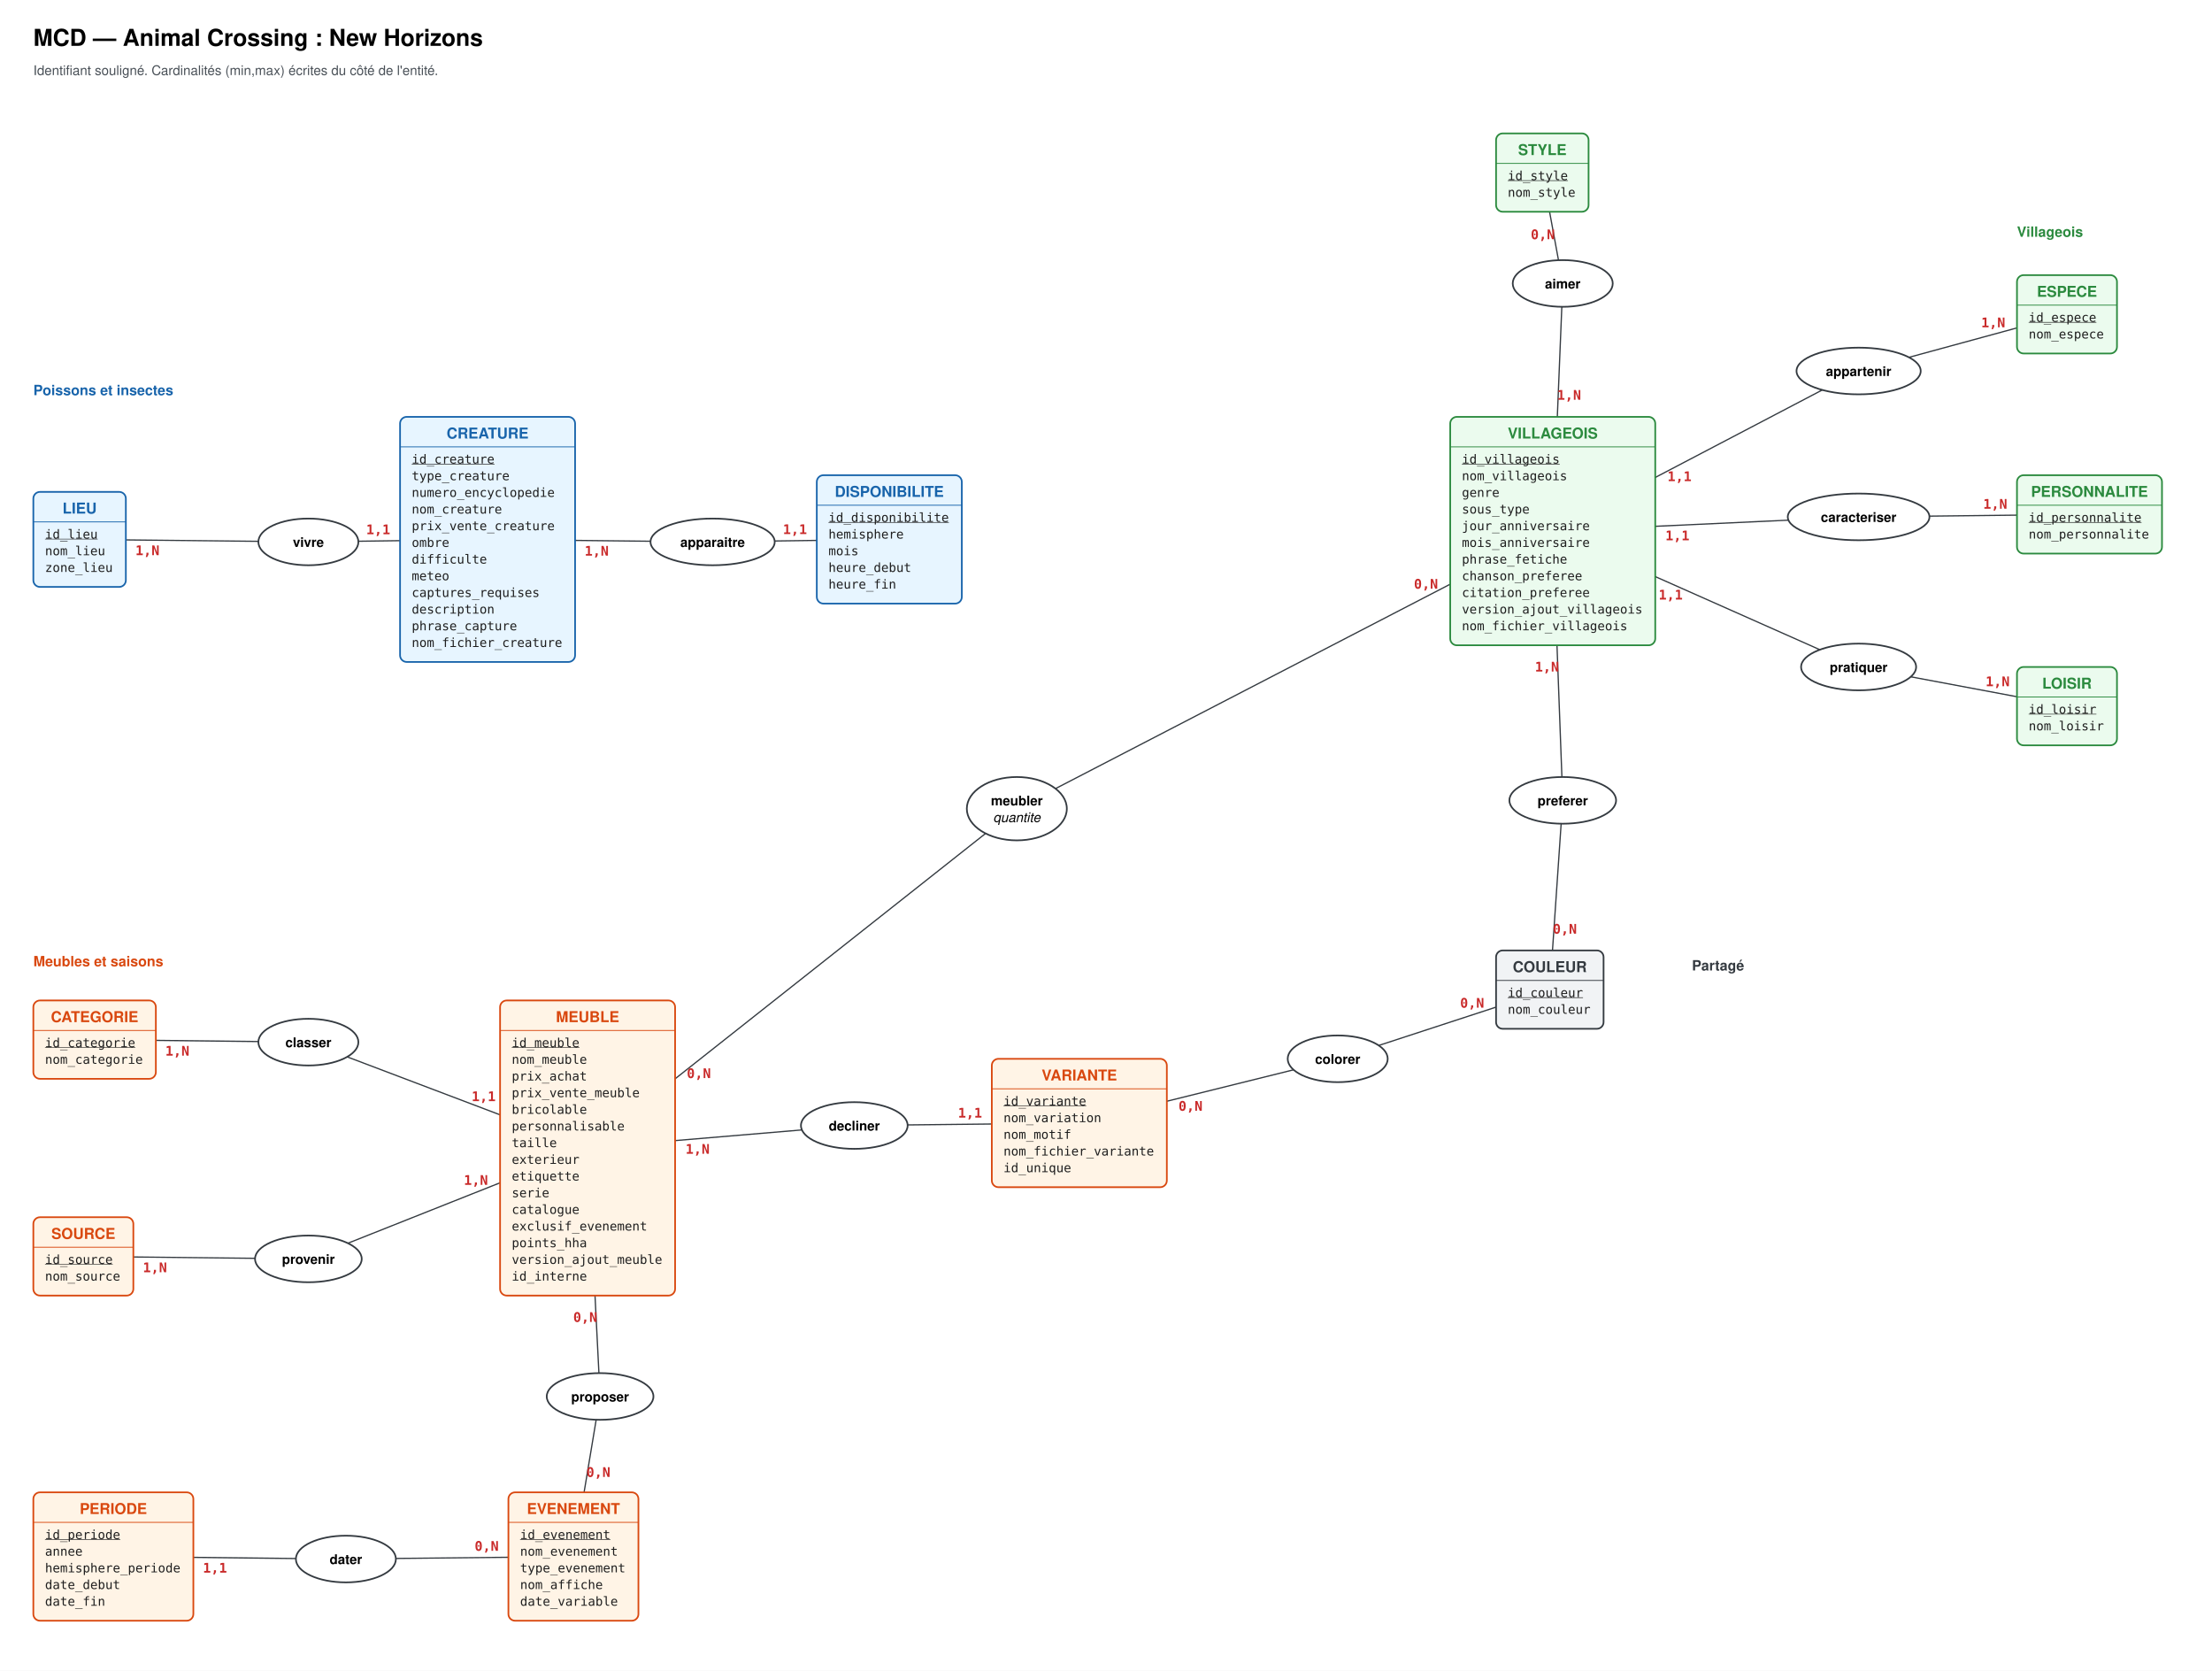
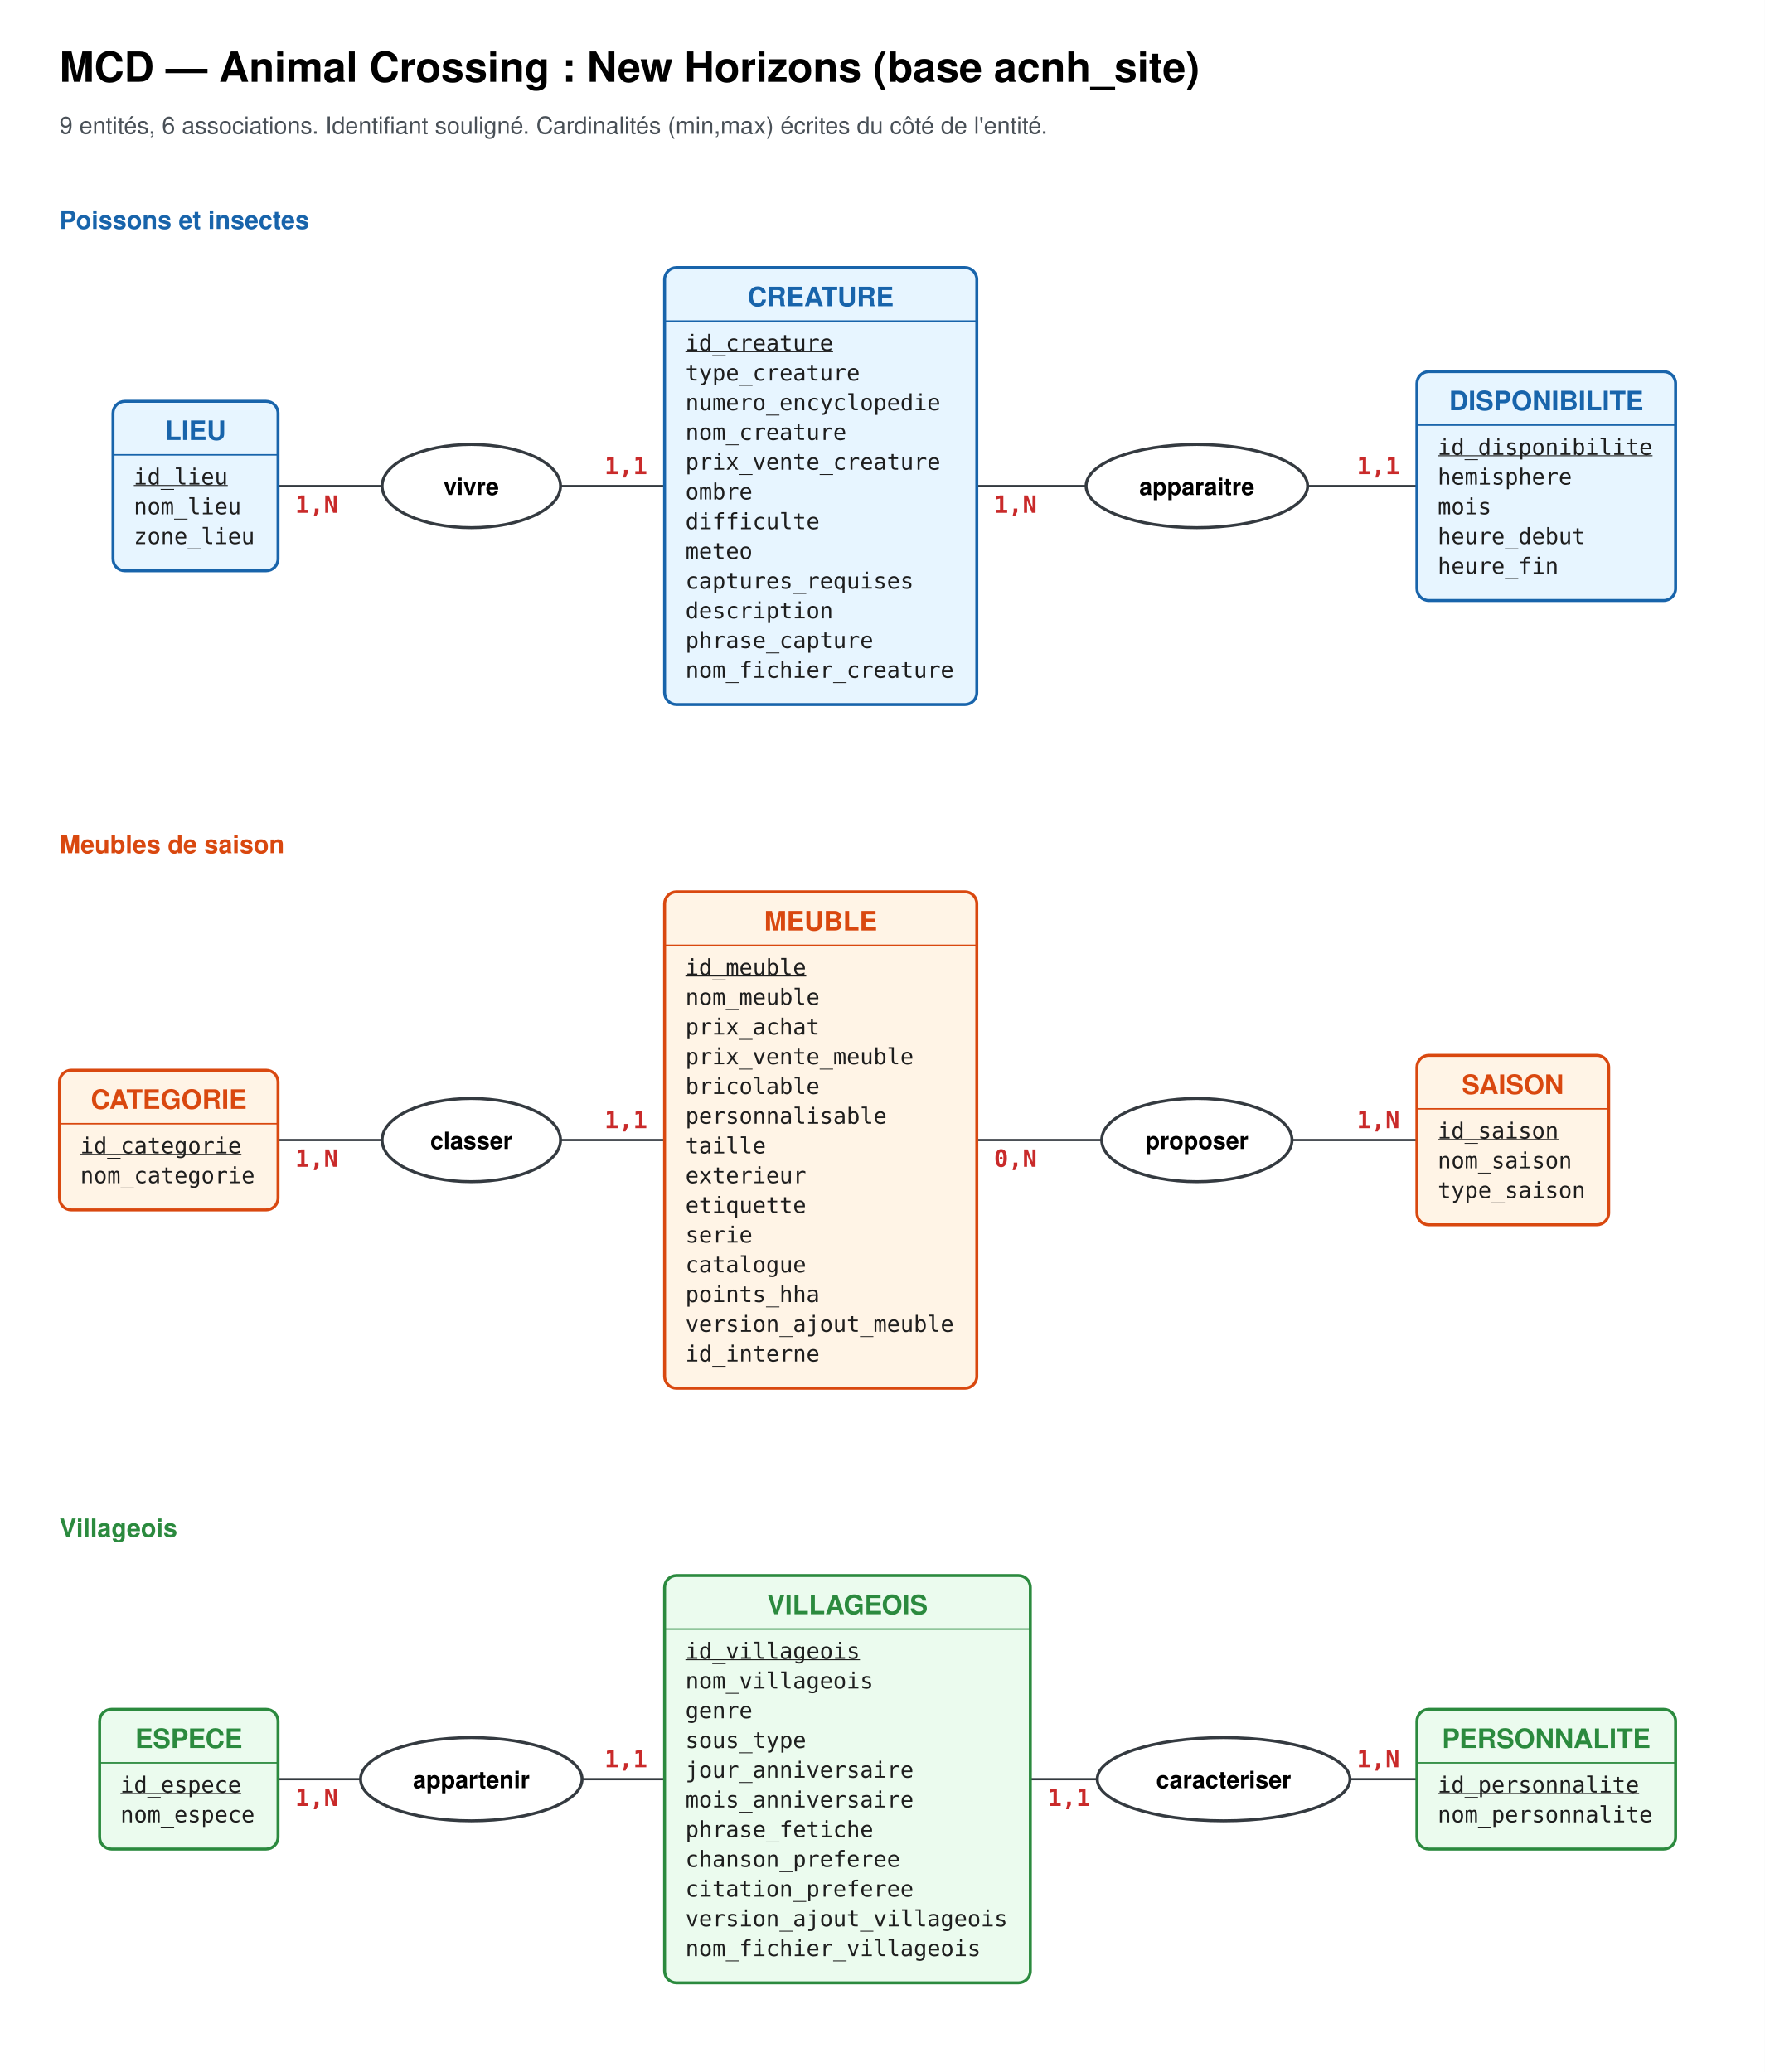
- <svg xmlns="http://www.w3.org/2000/svg" viewBox="-40 -500 2654 2004" width="2654" height="2004" font-family="Helvetica, Arial, sans-serif">
-   <rect x="-40" y="-500" width="2654" height="2004" fill="#ffffff" />
-   <line x1="440.0" y1="148.5" x2="390.0" y2="149.2" stroke="#343a40" stroke-width="1.5" />
-   <line x1="111.0" y1="147.6" x2="270.0" y2="149.3" stroke="#343a40" stroke-width="1.5" />
-   <line x1="650.0" y1="148.2" x2="740.5" y2="149.2" stroke="#343a40" stroke-width="1.5" />
-   <line x1="940.0" y1="148.2" x2="889.4" y2="148.9" stroke="#343a40" stroke-width="1.5" />
-   <line x1="1946.0" y1="72.7" x2="2146.5" y2="-32.3" stroke="#343a40" stroke-width="1.5" />
-   <line x1="2380.0" y1="-106.7" x2="2250.4" y2="-71.4" stroke="#343a40" stroke-width="1.5" />
-   <line x1="1946.0" y1="131.3" x2="2105.8" y2="123.9" stroke="#343a40" stroke-width="1.5" />
-   <line x1="2380.0" y1="117.9" x2="2275.0" y2="119.1" stroke="#343a40" stroke-width="1.5" />
-   <line x1="1946.0" y1="191.6" x2="2143.5" y2="279.3" stroke="#343a40" stroke-width="1.5" />
-   <line x1="2380.0" y1="335.7" x2="2252.6" y2="311.8" stroke="#343a40" stroke-width="1.5" />
-   <line x1="1828.5" y1="0.0" x2="1833.9" y2="-132.0" stroke="#343a40" stroke-width="1.5" />
-   <line x1="1819.2" y1="-246.0" x2="1829.9" y2="-187.9" stroke="#343a40" stroke-width="1.5" />
-   <line x1="1828.1" y1="274.0" x2="1834.0" y2="432.0" stroke="#343a40" stroke-width="1.5" />
-   <line x1="1822.7" y1="640.0" x2="1833.1" y2="488.0" stroke="#343a40" stroke-width="1.5" />
-   <line x1="1700.0" y1="200.7" x2="1226.4" y2="445.9" stroke="#343a40" stroke-width="1.5" />
-   <line x1="770.0" y1="794.0" x2="1142.5" y2="499.7" stroke="#343a40" stroke-width="1.5" />
-   <line x1="560.0" y1="837.2" x2="376.6" y2="767.7" stroke="#343a40" stroke-width="1.5" />
-   <line x1="147.0" y1="747.9" x2="270.0" y2="749.3" stroke="#343a40" stroke-width="1.5" />
-   <line x1="560.0" y1="918.7" x2="377.4" y2="991.2" stroke="#343a40" stroke-width="1.5" />
-   <line x1="120.0" y1="1007.7" x2="266.0" y2="1009.3" stroke="#343a40" stroke-width="1.5" />
-   <line x1="770.0" y1="868.1" x2="922.2" y2="855.3" stroke="#343a40" stroke-width="1.5" />
-   <line x1="1150.0" y1="848.2" x2="1049.0" y2="849.3" stroke="#343a40" stroke-width="1.5" />
-   <line x1="1360.0" y1="820.9" x2="1512.0" y2="783.2" stroke="#343a40" stroke-width="1.5" />
-   <line x1="1755.0" y1="708.0" x2="1614.2" y2="754.0" stroke="#343a40" stroke-width="1.5" />
-   <line x1="673.9" y1="1054.0" x2="678.6" y2="1147.0" stroke="#343a40" stroke-width="1.5" />
-   <line x1="660.8" y1="1290.0" x2="675.3" y2="1202.9" stroke="#343a40" stroke-width="1.5" />
-   <line x1="570.0" y1="1367.9" x2="435.0" y2="1369.3" stroke="#343a40" stroke-width="1.5" />
-   <line x1="192.0" y1="1368.0" x2="315.0" y2="1369.4" stroke="#343a40" stroke-width="1.5" />
-   <rect x="0" y="90" width="111" height="114" rx="8" fill="#e7f5ff" stroke="#1864ab" stroke-width="2" />
-   <text x="55.5" y="116" text-anchor="middle" font-size="18" font-weight="700" fill="#1864ab">LIEU</text>
-   <line x1="0" y1="126" x2="111" y2="126" stroke="#1864ab" />
-   <text x="14" y="146" font-family="DejaVu Sans Mono, Consolas, monospace" font-size="15" fill="#1e1e1e" text-decoration="underline">id_lieu</text>
-   <text x="14" y="166" font-family="DejaVu Sans Mono, Consolas, monospace" font-size="15" fill="#1e1e1e">nom_lieu</text>
-   <text x="14" y="186" font-family="DejaVu Sans Mono, Consolas, monospace" font-size="15" fill="#1e1e1e">zone_lieu</text>
-   <rect x="440" y="0" width="210" height="294" rx="8" fill="#e7f5ff" stroke="#1864ab" stroke-width="2" />
-   <text x="545.0" y="26" text-anchor="middle" font-size="18" font-weight="700" fill="#1864ab">CREATURE</text>
-   <line x1="440" y1="36" x2="650" y2="36" stroke="#1864ab" />
-   <text x="454" y="56" font-family="DejaVu Sans Mono, Consolas, monospace" font-size="15" fill="#1e1e1e" text-decoration="underline">id_creature</text>
-   <text x="454" y="76" font-family="DejaVu Sans Mono, Consolas, monospace" font-size="15" fill="#1e1e1e">type_creature</text>
-   <text x="454" y="96" font-family="DejaVu Sans Mono, Consolas, monospace" font-size="15" fill="#1e1e1e">numero_encyclopedie</text>
-   <text x="454" y="116" font-family="DejaVu Sans Mono, Consolas, monospace" font-size="15" fill="#1e1e1e">nom_creature</text>
-   <text x="454" y="136" font-family="DejaVu Sans Mono, Consolas, monospace" font-size="15" fill="#1e1e1e">prix_vente_creature</text>
-   <text x="454" y="156" font-family="DejaVu Sans Mono, Consolas, monospace" font-size="15" fill="#1e1e1e">ombre</text>
-   <text x="454" y="176" font-family="DejaVu Sans Mono, Consolas, monospace" font-size="15" fill="#1e1e1e">difficulte</text>
-   <text x="454" y="196" font-family="DejaVu Sans Mono, Consolas, monospace" font-size="15" fill="#1e1e1e">meteo</text>
-   <text x="454" y="216" font-family="DejaVu Sans Mono, Consolas, monospace" font-size="15" fill="#1e1e1e">captures_requises</text>
-   <text x="454" y="236" font-family="DejaVu Sans Mono, Consolas, monospace" font-size="15" fill="#1e1e1e">description</text>
-   <text x="454" y="256" font-family="DejaVu Sans Mono, Consolas, monospace" font-size="15" fill="#1e1e1e">phrase_capture</text>
-   <text x="454" y="276" font-family="DejaVu Sans Mono, Consolas, monospace" font-size="15" fill="#1e1e1e">nom_fichier_creature</text>
-   <rect x="940" y="70" width="174" height="154" rx="8" fill="#e7f5ff" stroke="#1864ab" stroke-width="2" />
-   <text x="1027.0" y="96" text-anchor="middle" font-size="18" font-weight="700" fill="#1864ab">DISPONIBILITE</text>
-   <line x1="940" y1="106" x2="1114" y2="106" stroke="#1864ab" />
-   <text x="954" y="126" font-family="DejaVu Sans Mono, Consolas, monospace" font-size="15" fill="#1e1e1e" text-decoration="underline">id_disponibilite</text>
-   <text x="954" y="146" font-family="DejaVu Sans Mono, Consolas, monospace" font-size="15" fill="#1e1e1e">hemisphere</text>
-   <text x="954" y="166" font-family="DejaVu Sans Mono, Consolas, monospace" font-size="15" fill="#1e1e1e">mois</text>
-   <text x="954" y="186" font-family="DejaVu Sans Mono, Consolas, monospace" font-size="15" fill="#1e1e1e">heure_debut</text>
-   <text x="954" y="206" font-family="DejaVu Sans Mono, Consolas, monospace" font-size="15" fill="#1e1e1e">heure_fin</text>
-   <rect x="1700" y="0" width="246" height="274" rx="8" fill="#ebfbee" stroke="#2b8a3e" stroke-width="2" />
-   <text x="1823.0" y="26" text-anchor="middle" font-size="18" font-weight="700" fill="#2b8a3e">VILLAGEOIS</text>
-   <line x1="1700" y1="36" x2="1946" y2="36" stroke="#2b8a3e" />
-   <text x="1714" y="56" font-family="DejaVu Sans Mono, Consolas, monospace" font-size="15" fill="#1e1e1e" text-decoration="underline">id_villageois</text>
-   <text x="1714" y="76" font-family="DejaVu Sans Mono, Consolas, monospace" font-size="15" fill="#1e1e1e">nom_villageois</text>
-   <text x="1714" y="96" font-family="DejaVu Sans Mono, Consolas, monospace" font-size="15" fill="#1e1e1e">genre</text>
-   <text x="1714" y="116" font-family="DejaVu Sans Mono, Consolas, monospace" font-size="15" fill="#1e1e1e">sous_type</text>
-   <text x="1714" y="136" font-family="DejaVu Sans Mono, Consolas, monospace" font-size="15" fill="#1e1e1e">jour_anniversaire</text>
-   <text x="1714" y="156" font-family="DejaVu Sans Mono, Consolas, monospace" font-size="15" fill="#1e1e1e">mois_anniversaire</text>
-   <text x="1714" y="176" font-family="DejaVu Sans Mono, Consolas, monospace" font-size="15" fill="#1e1e1e">phrase_fetiche</text>
-   <text x="1714" y="196" font-family="DejaVu Sans Mono, Consolas, monospace" font-size="15" fill="#1e1e1e">chanson_preferee</text>
-   <text x="1714" y="216" font-family="DejaVu Sans Mono, Consolas, monospace" font-size="15" fill="#1e1e1e">citation_preferee</text>
-   <text x="1714" y="236" font-family="DejaVu Sans Mono, Consolas, monospace" font-size="15" fill="#1e1e1e">version_ajout_villageois</text>
-   <text x="1714" y="256" font-family="DejaVu Sans Mono, Consolas, monospace" font-size="15" fill="#1e1e1e">nom_fichier_villageois</text>
-   <rect x="2380" y="-170" width="120" height="94" rx="8" fill="#ebfbee" stroke="#2b8a3e" stroke-width="2" />
-   <text x="2440.0" y="-144" text-anchor="middle" font-size="18" font-weight="700" fill="#2b8a3e">ESPECE</text>
-   <line x1="2380" y1="-134" x2="2500" y2="-134" stroke="#2b8a3e" />
-   <text x="2394" y="-114" font-family="DejaVu Sans Mono, Consolas, monospace" font-size="15" fill="#1e1e1e" text-decoration="underline">id_espece</text>
-   <text x="2394" y="-94" font-family="DejaVu Sans Mono, Consolas, monospace" font-size="15" fill="#1e1e1e">nom_espece</text>
-   <rect x="2380" y="70" width="174" height="94" rx="8" fill="#ebfbee" stroke="#2b8a3e" stroke-width="2" />
-   <text x="2467.0" y="96" text-anchor="middle" font-size="18" font-weight="700" fill="#2b8a3e">PERSONNALITE</text>
-   <line x1="2380" y1="106" x2="2554" y2="106" stroke="#2b8a3e" />
-   <text x="2394" y="126" font-family="DejaVu Sans Mono, Consolas, monospace" font-size="15" fill="#1e1e1e" text-decoration="underline">id_personnalite</text>
-   <text x="2394" y="146" font-family="DejaVu Sans Mono, Consolas, monospace" font-size="15" fill="#1e1e1e">nom_personnalite</text>
-   <rect x="2380" y="300" width="120" height="94" rx="8" fill="#ebfbee" stroke="#2b8a3e" stroke-width="2" />
-   <text x="2440.0" y="326" text-anchor="middle" font-size="18" font-weight="700" fill="#2b8a3e">LOISIR</text>
-   <line x1="2380" y1="336" x2="2500" y2="336" stroke="#2b8a3e" />
-   <text x="2394" y="356" font-family="DejaVu Sans Mono, Consolas, monospace" font-size="15" fill="#1e1e1e" text-decoration="underline">id_loisir</text>
-   <text x="2394" y="376" font-family="DejaVu Sans Mono, Consolas, monospace" font-size="15" fill="#1e1e1e">nom_loisir</text>
-   <rect x="1755" y="-340" width="111" height="94" rx="8" fill="#ebfbee" stroke="#2b8a3e" stroke-width="2" />
-   <text x="1810.5" y="-314" text-anchor="middle" font-size="18" font-weight="700" fill="#2b8a3e">STYLE</text>
-   <line x1="1755" y1="-304" x2="1866" y2="-304" stroke="#2b8a3e" />
-   <text x="1769" y="-284" font-family="DejaVu Sans Mono, Consolas, monospace" font-size="15" fill="#1e1e1e" text-decoration="underline">id_style</text>
-   <text x="1769" y="-264" font-family="DejaVu Sans Mono, Consolas, monospace" font-size="15" fill="#1e1e1e">nom_style</text>
-   <rect x="1755" y="640" width="129" height="94" rx="8" fill="#f1f3f5" stroke="#343a40" stroke-width="2" />
-   <text x="1819.5" y="666" text-anchor="middle" font-size="18" font-weight="700" fill="#343a40">COULEUR</text>
-   <line x1="1755" y1="676" x2="1884" y2="676" stroke="#343a40" />
-   <text x="1769" y="696" font-family="DejaVu Sans Mono, Consolas, monospace" font-size="15" fill="#1e1e1e" text-decoration="underline">id_couleur</text>
-   <text x="1769" y="716" font-family="DejaVu Sans Mono, Consolas, monospace" font-size="15" fill="#1e1e1e">nom_couleur</text>
-   <rect x="560" y="700" width="210" height="354" rx="8" fill="#fff4e6" stroke="#d9480f" stroke-width="2" />
-   <text x="665.0" y="726" text-anchor="middle" font-size="18" font-weight="700" fill="#d9480f">MEUBLE</text>
-   <line x1="560" y1="736" x2="770" y2="736" stroke="#d9480f" />
-   <text x="574" y="756" font-family="DejaVu Sans Mono, Consolas, monospace" font-size="15" fill="#1e1e1e" text-decoration="underline">id_meuble</text>
-   <text x="574" y="776" font-family="DejaVu Sans Mono, Consolas, monospace" font-size="15" fill="#1e1e1e">nom_meuble</text>
-   <text x="574" y="796" font-family="DejaVu Sans Mono, Consolas, monospace" font-size="15" fill="#1e1e1e">prix_achat</text>
-   <text x="574" y="816" font-family="DejaVu Sans Mono, Consolas, monospace" font-size="15" fill="#1e1e1e">prix_vente_meuble</text>
-   <text x="574" y="836" font-family="DejaVu Sans Mono, Consolas, monospace" font-size="15" fill="#1e1e1e">bricolable</text>
-   <text x="574" y="856" font-family="DejaVu Sans Mono, Consolas, monospace" font-size="15" fill="#1e1e1e">personnalisable</text>
-   <text x="574" y="876" font-family="DejaVu Sans Mono, Consolas, monospace" font-size="15" fill="#1e1e1e">taille</text>
-   <text x="574" y="896" font-family="DejaVu Sans Mono, Consolas, monospace" font-size="15" fill="#1e1e1e">exterieur</text>
-   <text x="574" y="916" font-family="DejaVu Sans Mono, Consolas, monospace" font-size="15" fill="#1e1e1e">etiquette</text>
-   <text x="574" y="936" font-family="DejaVu Sans Mono, Consolas, monospace" font-size="15" fill="#1e1e1e">serie</text>
-   <text x="574" y="956" font-family="DejaVu Sans Mono, Consolas, monospace" font-size="15" fill="#1e1e1e">catalogue</text>
-   <text x="574" y="976" font-family="DejaVu Sans Mono, Consolas, monospace" font-size="15" fill="#1e1e1e">exclusif_evenement</text>
-   <text x="574" y="996" font-family="DejaVu Sans Mono, Consolas, monospace" font-size="15" fill="#1e1e1e">points_hha</text>
-   <text x="574" y="1016" font-family="DejaVu Sans Mono, Consolas, monospace" font-size="15" fill="#1e1e1e">version_ajout_meuble</text>
-   <text x="574" y="1036" font-family="DejaVu Sans Mono, Consolas, monospace" font-size="15" fill="#1e1e1e">id_interne</text>
-   <rect x="0" y="700" width="147" height="94" rx="8" fill="#fff4e6" stroke="#d9480f" stroke-width="2" />
-   <text x="73.5" y="726" text-anchor="middle" font-size="18" font-weight="700" fill="#d9480f">CATEGORIE</text>
-   <line x1="0" y1="736" x2="147" y2="736" stroke="#d9480f" />
-   <text x="14" y="756" font-family="DejaVu Sans Mono, Consolas, monospace" font-size="15" fill="#1e1e1e" text-decoration="underline">id_categorie</text>
-   <text x="14" y="776" font-family="DejaVu Sans Mono, Consolas, monospace" font-size="15" fill="#1e1e1e">nom_categorie</text>
-   <rect x="0" y="960" width="120" height="94" rx="8" fill="#fff4e6" stroke="#d9480f" stroke-width="2" />
-   <text x="60.0" y="986" text-anchor="middle" font-size="18" font-weight="700" fill="#d9480f">SOURCE</text>
-   <line x1="0" y1="996" x2="120" y2="996" stroke="#d9480f" />
-   <text x="14" y="1016" font-family="DejaVu Sans Mono, Consolas, monospace" font-size="15" fill="#1e1e1e" text-decoration="underline">id_source</text>
-   <text x="14" y="1036" font-family="DejaVu Sans Mono, Consolas, monospace" font-size="15" fill="#1e1e1e">nom_source</text>
-   <rect x="1150" y="770" width="210" height="154" rx="8" fill="#fff4e6" stroke="#d9480f" stroke-width="2" />
-   <text x="1255.0" y="796" text-anchor="middle" font-size="18" font-weight="700" fill="#d9480f">VARIANTE</text>
-   <line x1="1150" y1="806" x2="1360" y2="806" stroke="#d9480f" />
-   <text x="1164" y="826" font-family="DejaVu Sans Mono, Consolas, monospace" font-size="15" fill="#1e1e1e" text-decoration="underline">id_variante</text>
-   <text x="1164" y="846" font-family="DejaVu Sans Mono, Consolas, monospace" font-size="15" fill="#1e1e1e">nom_variation</text>
-   <text x="1164" y="866" font-family="DejaVu Sans Mono, Consolas, monospace" font-size="15" fill="#1e1e1e">nom_motif</text>
-   <text x="1164" y="886" font-family="DejaVu Sans Mono, Consolas, monospace" font-size="15" fill="#1e1e1e">nom_fichier_variante</text>
-   <text x="1164" y="906" font-family="DejaVu Sans Mono, Consolas, monospace" font-size="15" fill="#1e1e1e">id_unique</text>
-   <rect x="570" y="1290" width="156" height="154" rx="8" fill="#fff4e6" stroke="#d9480f" stroke-width="2" />
-   <text x="648.0" y="1316" text-anchor="middle" font-size="18" font-weight="700" fill="#d9480f">EVENEMENT</text>
-   <line x1="570" y1="1326" x2="726" y2="1326" stroke="#d9480f" />
-   <text x="584" y="1346" font-family="DejaVu Sans Mono, Consolas, monospace" font-size="15" fill="#1e1e1e" text-decoration="underline">id_evenement</text>
-   <text x="584" y="1366" font-family="DejaVu Sans Mono, Consolas, monospace" font-size="15" fill="#1e1e1e">nom_evenement</text>
-   <text x="584" y="1386" font-family="DejaVu Sans Mono, Consolas, monospace" font-size="15" fill="#1e1e1e">type_evenement</text>
-   <text x="584" y="1406" font-family="DejaVu Sans Mono, Consolas, monospace" font-size="15" fill="#1e1e1e">nom_affiche</text>
-   <text x="584" y="1426" font-family="DejaVu Sans Mono, Consolas, monospace" font-size="15" fill="#1e1e1e">date_variable</text>
-   <rect x="0" y="1290" width="192" height="154" rx="8" fill="#fff4e6" stroke="#d9480f" stroke-width="2" />
-   <text x="96.0" y="1316" text-anchor="middle" font-size="18" font-weight="700" fill="#d9480f">PERIODE</text>
-   <line x1="0" y1="1326" x2="192" y2="1326" stroke="#d9480f" />
-   <text x="14" y="1346" font-family="DejaVu Sans Mono, Consolas, monospace" font-size="15" fill="#1e1e1e" text-decoration="underline">id_periode</text>
-   <text x="14" y="1366" font-family="DejaVu Sans Mono, Consolas, monospace" font-size="15" fill="#1e1e1e">annee</text>
-   <text x="14" y="1386" font-family="DejaVu Sans Mono, Consolas, monospace" font-size="15" fill="#1e1e1e">hemisphere_periode</text>
-   <text x="14" y="1406" font-family="DejaVu Sans Mono, Consolas, monospace" font-size="15" fill="#1e1e1e">date_debut</text>
-   <text x="14" y="1426" font-family="DejaVu Sans Mono, Consolas, monospace" font-size="15" fill="#1e1e1e">date_fin</text>
-   <ellipse cx="330" cy="150" rx="60.0" ry="28.0" fill="#ffffff" stroke="#343a40" stroke-width="2" />
-   <text x="330" y="156" text-anchor="middle" font-size="16" font-weight="600">vivre</text>
-   <ellipse cx="815" cy="150" rx="74.5" ry="28.0" fill="#ffffff" stroke="#343a40" stroke-width="2" />
-   <text x="815" y="156" text-anchor="middle" font-size="16" font-weight="600">apparaitre</text>
-   <ellipse cx="2190" cy="-55" rx="74.5" ry="28.0" fill="#ffffff" stroke="#343a40" stroke-width="2" />
-   <text x="2190" y="-49" text-anchor="middle" font-size="16" font-weight="600">appartenir</text>
-   <ellipse cx="2190" cy="120" rx="85.0" ry="28.0" fill="#ffffff" stroke="#343a40" stroke-width="2" />
-   <text x="2190" y="126" text-anchor="middle" font-size="16" font-weight="600">caracteriser</text>
-   <ellipse cx="2190" cy="300" rx="69.0" ry="28.0" fill="#ffffff" stroke="#343a40" stroke-width="2" />
-   <text x="2190" y="306" text-anchor="middle" font-size="16" font-weight="600">pratiquer</text>
-   <ellipse cx="1835" cy="-160" rx="60.0" ry="28.0" fill="#ffffff" stroke="#343a40" stroke-width="2" />
-   <text x="1835" y="-154" text-anchor="middle" font-size="16" font-weight="600">aimer</text>
-   <ellipse cx="1835" cy="460" rx="64.0" ry="28.0" fill="#ffffff" stroke="#343a40" stroke-width="2" />
-   <text x="1835" y="466" text-anchor="middle" font-size="16" font-weight="600">preferer</text>
-   <ellipse cx="1180" cy="470" rx="60.0" ry="38.0" fill="#ffffff" stroke="#343a40" stroke-width="2" />
-   <text x="1180" y="466" text-anchor="middle" font-size="16" font-weight="600">meubler</text>
-   <text x="1180" y="486" text-anchor="middle" font-size="16" font-style="italic">quantite</text>
-   <ellipse cx="330" cy="750" rx="60.0" ry="28.0" fill="#ffffff" stroke="#343a40" stroke-width="2" />
-   <text x="330" y="756" text-anchor="middle" font-size="16" font-weight="600">classer</text>
-   <ellipse cx="330" cy="1010" rx="64.0" ry="28.0" fill="#ffffff" stroke="#343a40" stroke-width="2" />
-   <text x="330" y="1016" text-anchor="middle" font-size="16" font-weight="600">provenir</text>
-   <ellipse cx="985" cy="850" rx="64.0" ry="28.0" fill="#ffffff" stroke="#343a40" stroke-width="2" />
-   <text x="985" y="856" text-anchor="middle" font-size="16" font-weight="600">decliner</text>
-   <ellipse cx="1565" cy="770" rx="60.0" ry="28.0" fill="#ffffff" stroke="#343a40" stroke-width="2" />
-   <text x="1565" y="776" text-anchor="middle" font-size="16" font-weight="600">colorer</text>
-   <ellipse cx="680" cy="1175" rx="64.0" ry="28.0" fill="#ffffff" stroke="#343a40" stroke-width="2" />
-   <text x="680" y="1181" text-anchor="middle" font-size="16" font-weight="600">proposer</text>
-   <ellipse cx="375" cy="1370" rx="60.0" ry="28.0" fill="#ffffff" stroke="#343a40" stroke-width="2" />
-   <text x="375" y="1376" text-anchor="middle" font-size="16" font-weight="600">dater</text>
-   <text x="413.8" y="140.8" text-anchor="middle" font-family="DejaVu Sans Mono, Consolas, monospace" font-size="16" font-weight="700" fill="#c92a2a">1,1</text>
-   <text x="136.9" y="165.9" text-anchor="middle" font-family="DejaVu Sans Mono, Consolas, monospace" font-size="16" font-weight="700" fill="#c92a2a">1,N</text>
-   <text x="675.9" y="166.5" text-anchor="middle" font-family="DejaVu Sans Mono, Consolas, monospace" font-size="16" font-weight="700" fill="#c92a2a">1,N</text>
-   <text x="913.8" y="140.6" text-anchor="middle" font-family="DejaVu Sans Mono, Consolas, monospace" font-size="16" font-weight="700" fill="#c92a2a">1,1</text>
-   <text x="1975.1" y="77.1" text-anchor="middle" font-family="DejaVu Sans Mono, Consolas, monospace" font-size="16" font-weight="700" fill="#c92a2a">1,1</text>
-   <text x="2351.5" y="-107.4" text-anchor="middle" font-family="DejaVu Sans Mono, Consolas, monospace" font-size="16" font-weight="700" fill="#c92a2a">1,N</text>
-   <text x="1972.6" y="148.1" text-anchor="middle" font-family="DejaVu Sans Mono, Consolas, monospace" font-size="16" font-weight="700" fill="#c92a2a">1,1</text>
-   <text x="2353.9" y="110.2" text-anchor="middle" font-family="DejaVu Sans Mono, Consolas, monospace" font-size="16" font-weight="700" fill="#c92a2a">1,N</text>
-   <text x="1964.5" y="219.1" text-anchor="middle" font-family="DejaVu Sans Mono, Consolas, monospace" font-size="16" font-weight="700" fill="#c92a2a">1,1</text>
-   <text x="2356.8" y="323.1" text-anchor="middle" font-family="DejaVu Sans Mono, Consolas, monospace" font-size="16" font-weight="700" fill="#c92a2a">1,N</text>
-   <text x="1842.6" y="-20.5" text-anchor="middle" font-family="DejaVu Sans Mono, Consolas, monospace" font-size="16" font-weight="700" fill="#c92a2a">1,N</text>
-   <text x="1811.1" y="-213.1" text-anchor="middle" font-family="DejaVu Sans Mono, Consolas, monospace" font-size="16" font-weight="700" fill="#c92a2a">0,N</text>
-   <text x="1816.1" y="305.5" text-anchor="middle" font-family="DejaVu Sans Mono, Consolas, monospace" font-size="16" font-weight="700" fill="#c92a2a">1,N</text>
-   <text x="1837.5" y="619.9" text-anchor="middle" font-family="DejaVu Sans Mono, Consolas, monospace" font-size="16" font-weight="700" fill="#c92a2a">0,N</text>
-   <text x="1670.9" y="206.1" text-anchor="middle" font-family="DejaVu Sans Mono, Consolas, monospace" font-size="16" font-weight="700" fill="#c92a2a">0,N</text>
-   <text x="798.5" y="793.1" text-anchor="middle" font-family="DejaVu Sans Mono, Consolas, monospace" font-size="16" font-weight="700" fill="#c92a2a">0,N</text>
-   <text x="540.3" y="820.8" text-anchor="middle" font-family="DejaVu Sans Mono, Consolas, monospace" font-size="16" font-weight="700" fill="#c92a2a">1,1</text>
-   <text x="172.8" y="766.2" text-anchor="middle" font-family="DejaVu Sans Mono, Consolas, monospace" font-size="16" font-weight="700" fill="#c92a2a">1,N</text>
-   <text x="531.0" y="921.2" text-anchor="middle" font-family="DejaVu Sans Mono, Consolas, monospace" font-size="16" font-weight="700" fill="#c92a2a">1,N</text>
-   <text x="145.9" y="1026.0" text-anchor="middle" font-family="DejaVu Sans Mono, Consolas, monospace" font-size="16" font-weight="700" fill="#c92a2a">1,N</text>
-   <text x="797.0" y="883.9" text-anchor="middle" font-family="DejaVu Sans Mono, Consolas, monospace" font-size="16" font-weight="700" fill="#c92a2a">1,N</text>
-   <text x="1123.9" y="840.5" text-anchor="middle" font-family="DejaVu Sans Mono, Consolas, monospace" font-size="16" font-weight="700" fill="#c92a2a">1,1</text>
-   <text x="1388.4" y="832.3" text-anchor="middle" font-family="DejaVu Sans Mono, Consolas, monospace" font-size="16" font-weight="700" fill="#c92a2a">0,N</text>
-   <text x="1726.3" y="708.7" text-anchor="middle" font-family="DejaVu Sans Mono, Consolas, monospace" font-size="16" font-weight="700" fill="#c92a2a">0,N</text>
-   <text x="662.2" y="1085.6" text-anchor="middle" font-family="DejaVu Sans Mono, Consolas, monospace" font-size="16" font-weight="700" fill="#c92a2a">0,N</text>
-   <text x="677.9" y="1271.5" text-anchor="middle" font-family="DejaVu Sans Mono, Consolas, monospace" font-size="16" font-weight="700" fill="#c92a2a">0,N</text>
-   <text x="543.9" y="1360.1" text-anchor="middle" font-family="DejaVu Sans Mono, Consolas, monospace" font-size="16" font-weight="700" fill="#c92a2a">0,N</text>
-   <text x="217.9" y="1386.3" text-anchor="middle" font-family="DejaVu Sans Mono, Consolas, monospace" font-size="16" font-weight="700" fill="#c92a2a">1,1</text>
-   <text x="0" y="-445" font-size="28" font-weight="700">MCD — Animal Crossing : New Horizons</text>
-   <text x="0" y="-410" font-size="16" fill="#495057">Identifiant souligné. Cardinalités (min,max) écrites du côté de l'entité.</text>
+ <svg xmlns="http://www.w3.org/2000/svg" viewBox="-40 -180 1187 1394" width="1187" height="1394" font-family="Helvetica, Arial, sans-serif">
+   <rect x="-40" y="-180" width="1187" height="1394" fill="#ffffff" />
+   <line x1="407.0" y1="147.0" x2="337.0" y2="147.0" stroke="#343a40" stroke-width="1.5" />
+   <line x1="147.0" y1="147.0" x2="217.0" y2="147.0" stroke="#343a40" stroke-width="1.5" />
+   <line x1="617.0" y1="147.0" x2="690.5" y2="147.0" stroke="#343a40" stroke-width="1.5" />
+   <line x1="913.0" y1="147.0" x2="839.5" y2="147.0" stroke="#343a40" stroke-width="1.5" />
+   <line x1="407.0" y1="587.0" x2="337.0" y2="587.0" stroke="#343a40" stroke-width="1.5" />
+   <line x1="147.0" y1="587.0" x2="217.0" y2="587.0" stroke="#343a40" stroke-width="1.5" />
+   <line x1="617.0" y1="587.0" x2="701.0" y2="587.0" stroke="#343a40" stroke-width="1.5" />
+   <line x1="913.0" y1="587.0" x2="829.0" y2="587.0" stroke="#343a40" stroke-width="1.5" />
+   <line x1="407.0" y1="1017.0" x2="351.5" y2="1017.0" stroke="#343a40" stroke-width="1.5" />
+   <line x1="147.0" y1="1017.0" x2="202.5" y2="1017.0" stroke="#343a40" stroke-width="1.5" />
+   <line x1="653.0" y1="1017.0" x2="698.0" y2="1017.0" stroke="#343a40" stroke-width="1.5" />
+   <line x1="913.0" y1="1017.0" x2="868.0" y2="1017.0" stroke="#343a40" stroke-width="1.5" />
+   <rect x="36" y="90.0" width="111" height="114" rx="8" fill="#e7f5ff" stroke="#1864ab" stroke-width="2" />
+   <text x="91.5" y="116.0" text-anchor="middle" font-size="18" font-weight="700" fill="#1864ab">LIEU</text>
+   <line x1="36" y1="126.0" x2="147" y2="126.0" stroke="#1864ab" />
+   <text x="50" y="146.0" font-family="DejaVu Sans Mono, Consolas, monospace" font-size="15" fill="#1e1e1e" text-decoration="underline">id_lieu</text>
+   <text x="50" y="166.0" font-family="DejaVu Sans Mono, Consolas, monospace" font-size="15" fill="#1e1e1e">nom_lieu</text>
+   <text x="50" y="186.0" font-family="DejaVu Sans Mono, Consolas, monospace" font-size="15" fill="#1e1e1e">zone_lieu</text>
+   <rect x="407" y="0.0" width="210" height="294" rx="8" fill="#e7f5ff" stroke="#1864ab" stroke-width="2" />
+   <text x="512.0" y="26.0" text-anchor="middle" font-size="18" font-weight="700" fill="#1864ab">CREATURE</text>
+   <line x1="407" y1="36.0" x2="617" y2="36.0" stroke="#1864ab" />
+   <text x="421" y="56.0" font-family="DejaVu Sans Mono, Consolas, monospace" font-size="15" fill="#1e1e1e" text-decoration="underline">id_creature</text>
+   <text x="421" y="76.0" font-family="DejaVu Sans Mono, Consolas, monospace" font-size="15" fill="#1e1e1e">type_creature</text>
+   <text x="421" y="96.0" font-family="DejaVu Sans Mono, Consolas, monospace" font-size="15" fill="#1e1e1e">numero_encyclopedie</text>
+   <text x="421" y="116.0" font-family="DejaVu Sans Mono, Consolas, monospace" font-size="15" fill="#1e1e1e">nom_creature</text>
+   <text x="421" y="136.0" font-family="DejaVu Sans Mono, Consolas, monospace" font-size="15" fill="#1e1e1e">prix_vente_creature</text>
+   <text x="421" y="156.0" font-family="DejaVu Sans Mono, Consolas, monospace" font-size="15" fill="#1e1e1e">ombre</text>
+   <text x="421" y="176.0" font-family="DejaVu Sans Mono, Consolas, monospace" font-size="15" fill="#1e1e1e">difficulte</text>
+   <text x="421" y="196.0" font-family="DejaVu Sans Mono, Consolas, monospace" font-size="15" fill="#1e1e1e">meteo</text>
+   <text x="421" y="216.0" font-family="DejaVu Sans Mono, Consolas, monospace" font-size="15" fill="#1e1e1e">captures_requises</text>
+   <text x="421" y="236.0" font-family="DejaVu Sans Mono, Consolas, monospace" font-size="15" fill="#1e1e1e">description</text>
+   <text x="421" y="256.0" font-family="DejaVu Sans Mono, Consolas, monospace" font-size="15" fill="#1e1e1e">phrase_capture</text>
+   <text x="421" y="276.0" font-family="DejaVu Sans Mono, Consolas, monospace" font-size="15" fill="#1e1e1e">nom_fichier_creature</text>
+   <rect x="913" y="70.0" width="174" height="154" rx="8" fill="#e7f5ff" stroke="#1864ab" stroke-width="2" />
+   <text x="1000.0" y="96.0" text-anchor="middle" font-size="18" font-weight="700" fill="#1864ab">DISPONIBILITE</text>
+   <line x1="913" y1="106.0" x2="1087" y2="106.0" stroke="#1864ab" />
+   <text x="927" y="126.0" font-family="DejaVu Sans Mono, Consolas, monospace" font-size="15" fill="#1e1e1e" text-decoration="underline">id_disponibilite</text>
+   <text x="927" y="146.0" font-family="DejaVu Sans Mono, Consolas, monospace" font-size="15" fill="#1e1e1e">hemisphere</text>
+   <text x="927" y="166.0" font-family="DejaVu Sans Mono, Consolas, monospace" font-size="15" fill="#1e1e1e">mois</text>
+   <text x="927" y="186.0" font-family="DejaVu Sans Mono, Consolas, monospace" font-size="15" fill="#1e1e1e">heure_debut</text>
+   <text x="927" y="206.0" font-family="DejaVu Sans Mono, Consolas, monospace" font-size="15" fill="#1e1e1e">heure_fin</text>
+   <rect x="0" y="540.0" width="147" height="94" rx="8" fill="#fff4e6" stroke="#d9480f" stroke-width="2" />
+   <text x="73.5" y="566.0" text-anchor="middle" font-size="18" font-weight="700" fill="#d9480f">CATEGORIE</text>
+   <line x1="0" y1="576.0" x2="147" y2="576.0" stroke="#d9480f" />
+   <text x="14" y="596.0" font-family="DejaVu Sans Mono, Consolas, monospace" font-size="15" fill="#1e1e1e" text-decoration="underline">id_categorie</text>
+   <text x="14" y="616.0" font-family="DejaVu Sans Mono, Consolas, monospace" font-size="15" fill="#1e1e1e">nom_categorie</text>
+   <rect x="407" y="420.0" width="210" height="334" rx="8" fill="#fff4e6" stroke="#d9480f" stroke-width="2" />
+   <text x="512.0" y="446.0" text-anchor="middle" font-size="18" font-weight="700" fill="#d9480f">MEUBLE</text>
+   <line x1="407" y1="456.0" x2="617" y2="456.0" stroke="#d9480f" />
+   <text x="421" y="476.0" font-family="DejaVu Sans Mono, Consolas, monospace" font-size="15" fill="#1e1e1e" text-decoration="underline">id_meuble</text>
+   <text x="421" y="496.0" font-family="DejaVu Sans Mono, Consolas, monospace" font-size="15" fill="#1e1e1e">nom_meuble</text>
+   <text x="421" y="516.0" font-family="DejaVu Sans Mono, Consolas, monospace" font-size="15" fill="#1e1e1e">prix_achat</text>
+   <text x="421" y="536.0" font-family="DejaVu Sans Mono, Consolas, monospace" font-size="15" fill="#1e1e1e">prix_vente_meuble</text>
+   <text x="421" y="556.0" font-family="DejaVu Sans Mono, Consolas, monospace" font-size="15" fill="#1e1e1e">bricolable</text>
+   <text x="421" y="576.0" font-family="DejaVu Sans Mono, Consolas, monospace" font-size="15" fill="#1e1e1e">personnalisable</text>
+   <text x="421" y="596.0" font-family="DejaVu Sans Mono, Consolas, monospace" font-size="15" fill="#1e1e1e">taille</text>
+   <text x="421" y="616.0" font-family="DejaVu Sans Mono, Consolas, monospace" font-size="15" fill="#1e1e1e">exterieur</text>
+   <text x="421" y="636.0" font-family="DejaVu Sans Mono, Consolas, monospace" font-size="15" fill="#1e1e1e">etiquette</text>
+   <text x="421" y="656.0" font-family="DejaVu Sans Mono, Consolas, monospace" font-size="15" fill="#1e1e1e">serie</text>
+   <text x="421" y="676.0" font-family="DejaVu Sans Mono, Consolas, monospace" font-size="15" fill="#1e1e1e">catalogue</text>
+   <text x="421" y="696.0" font-family="DejaVu Sans Mono, Consolas, monospace" font-size="15" fill="#1e1e1e">points_hha</text>
+   <text x="421" y="716.0" font-family="DejaVu Sans Mono, Consolas, monospace" font-size="15" fill="#1e1e1e">version_ajout_meuble</text>
+   <text x="421" y="736.0" font-family="DejaVu Sans Mono, Consolas, monospace" font-size="15" fill="#1e1e1e">id_interne</text>
+   <rect x="913" y="530.0" width="129" height="114" rx="8" fill="#fff4e6" stroke="#d9480f" stroke-width="2" />
+   <text x="977.5" y="556.0" text-anchor="middle" font-size="18" font-weight="700" fill="#d9480f">SAISON</text>
+   <line x1="913" y1="566.0" x2="1042" y2="566.0" stroke="#d9480f" />
+   <text x="927" y="586.0" font-family="DejaVu Sans Mono, Consolas, monospace" font-size="15" fill="#1e1e1e" text-decoration="underline">id_saison</text>
+   <text x="927" y="606.0" font-family="DejaVu Sans Mono, Consolas, monospace" font-size="15" fill="#1e1e1e">nom_saison</text>
+   <text x="927" y="626.0" font-family="DejaVu Sans Mono, Consolas, monospace" font-size="15" fill="#1e1e1e">type_saison</text>
+   <rect x="27" y="970.0" width="120" height="94" rx="8" fill="#ebfbee" stroke="#2b8a3e" stroke-width="2" />
+   <text x="87.0" y="996.0" text-anchor="middle" font-size="18" font-weight="700" fill="#2b8a3e">ESPECE</text>
+   <line x1="27" y1="1006.0" x2="147" y2="1006.0" stroke="#2b8a3e" />
+   <text x="41" y="1026.0" font-family="DejaVu Sans Mono, Consolas, monospace" font-size="15" fill="#1e1e1e" text-decoration="underline">id_espece</text>
+   <text x="41" y="1046.0" font-family="DejaVu Sans Mono, Consolas, monospace" font-size="15" fill="#1e1e1e">nom_espece</text>
+   <rect x="407" y="880.0" width="246" height="274" rx="8" fill="#ebfbee" stroke="#2b8a3e" stroke-width="2" />
+   <text x="530.0" y="906.0" text-anchor="middle" font-size="18" font-weight="700" fill="#2b8a3e">VILLAGEOIS</text>
+   <line x1="407" y1="916.0" x2="653" y2="916.0" stroke="#2b8a3e" />
+   <text x="421" y="936.0" font-family="DejaVu Sans Mono, Consolas, monospace" font-size="15" fill="#1e1e1e" text-decoration="underline">id_villageois</text>
+   <text x="421" y="956.0" font-family="DejaVu Sans Mono, Consolas, monospace" font-size="15" fill="#1e1e1e">nom_villageois</text>
+   <text x="421" y="976.0" font-family="DejaVu Sans Mono, Consolas, monospace" font-size="15" fill="#1e1e1e">genre</text>
+   <text x="421" y="996.0" font-family="DejaVu Sans Mono, Consolas, monospace" font-size="15" fill="#1e1e1e">sous_type</text>
+   <text x="421" y="1016.0" font-family="DejaVu Sans Mono, Consolas, monospace" font-size="15" fill="#1e1e1e">jour_anniversaire</text>
+   <text x="421" y="1036.0" font-family="DejaVu Sans Mono, Consolas, monospace" font-size="15" fill="#1e1e1e">mois_anniversaire</text>
+   <text x="421" y="1056.0" font-family="DejaVu Sans Mono, Consolas, monospace" font-size="15" fill="#1e1e1e">phrase_fetiche</text>
+   <text x="421" y="1076.0" font-family="DejaVu Sans Mono, Consolas, monospace" font-size="15" fill="#1e1e1e">chanson_preferee</text>
+   <text x="421" y="1096.0" font-family="DejaVu Sans Mono, Consolas, monospace" font-size="15" fill="#1e1e1e">citation_preferee</text>
+   <text x="421" y="1116.0" font-family="DejaVu Sans Mono, Consolas, monospace" font-size="15" fill="#1e1e1e">version_ajout_villageois</text>
+   <text x="421" y="1136.0" font-family="DejaVu Sans Mono, Consolas, monospace" font-size="15" fill="#1e1e1e">nom_fichier_villageois</text>
+   <rect x="913" y="970.0" width="174" height="94" rx="8" fill="#ebfbee" stroke="#2b8a3e" stroke-width="2" />
+   <text x="1000.0" y="996.0" text-anchor="middle" font-size="18" font-weight="700" fill="#2b8a3e">PERSONNALITE</text>
+   <line x1="913" y1="1006.0" x2="1087" y2="1006.0" stroke="#2b8a3e" />
+   <text x="927" y="1026.0" font-family="DejaVu Sans Mono, Consolas, monospace" font-size="15" fill="#1e1e1e" text-decoration="underline">id_personnalite</text>
+   <text x="927" y="1046.0" font-family="DejaVu Sans Mono, Consolas, monospace" font-size="15" fill="#1e1e1e">nom_personnalite</text>
+   <ellipse cx="277.0" cy="147.0" rx="60.0" ry="28.0" fill="#ffffff" stroke="#343a40" stroke-width="2" />
+   <text x="277.0" y="153.0" text-anchor="middle" font-size="16" font-weight="600">vivre</text>
+   <ellipse cx="765.0" cy="147.0" rx="74.5" ry="28.0" fill="#ffffff" stroke="#343a40" stroke-width="2" />
+   <text x="765.0" y="153.0" text-anchor="middle" font-size="16" font-weight="600">apparaitre</text>
+   <ellipse cx="277.0" cy="587.0" rx="60.0" ry="28.0" fill="#ffffff" stroke="#343a40" stroke-width="2" />
+   <text x="277.0" y="593.0" text-anchor="middle" font-size="16" font-weight="600">classer</text>
+   <ellipse cx="765.0" cy="587.0" rx="64.0" ry="28.0" fill="#ffffff" stroke="#343a40" stroke-width="2" />
+   <text x="765.0" y="593.0" text-anchor="middle" font-size="16" font-weight="600">proposer</text>
+   <ellipse cx="277.0" cy="1017.0" rx="74.5" ry="28.0" fill="#ffffff" stroke="#343a40" stroke-width="2" />
+   <text x="277.0" y="1023.0" text-anchor="middle" font-size="16" font-weight="600">appartenir</text>
+   <ellipse cx="783.0" cy="1017.0" rx="85.0" ry="28.0" fill="#ffffff" stroke="#343a40" stroke-width="2" />
+   <text x="783.0" y="1023.0" text-anchor="middle" font-size="16" font-weight="600">caracteriser</text>
+   <text x="381.0" y="139.0" text-anchor="middle" font-family="DejaVu Sans Mono, Consolas, monospace" font-size="16" font-weight="700" fill="#c92a2a">1,1</text>
+   <text x="173.0" y="165.0" text-anchor="middle" font-family="DejaVu Sans Mono, Consolas, monospace" font-size="16" font-weight="700" fill="#c92a2a">1,N</text>
+   <text x="643.0" y="165.0" text-anchor="middle" font-family="DejaVu Sans Mono, Consolas, monospace" font-size="16" font-weight="700" fill="#c92a2a">1,N</text>
+   <text x="887.0" y="139.0" text-anchor="middle" font-family="DejaVu Sans Mono, Consolas, monospace" font-size="16" font-weight="700" fill="#c92a2a">1,1</text>
+   <text x="381.0" y="579.0" text-anchor="middle" font-family="DejaVu Sans Mono, Consolas, monospace" font-size="16" font-weight="700" fill="#c92a2a">1,1</text>
+   <text x="173.0" y="605.0" text-anchor="middle" font-family="DejaVu Sans Mono, Consolas, monospace" font-size="16" font-weight="700" fill="#c92a2a">1,N</text>
+   <text x="643.0" y="605.0" text-anchor="middle" font-family="DejaVu Sans Mono, Consolas, monospace" font-size="16" font-weight="700" fill="#c92a2a">0,N</text>
+   <text x="887.0" y="579.0" text-anchor="middle" font-family="DejaVu Sans Mono, Consolas, monospace" font-size="16" font-weight="700" fill="#c92a2a">1,N</text>
+   <text x="381.0" y="1009.0" text-anchor="middle" font-family="DejaVu Sans Mono, Consolas, monospace" font-size="16" font-weight="700" fill="#c92a2a">1,1</text>
+   <text x="173.0" y="1035.0" text-anchor="middle" font-family="DejaVu Sans Mono, Consolas, monospace" font-size="16" font-weight="700" fill="#c92a2a">1,N</text>
+   <text x="679.0" y="1035.0" text-anchor="middle" font-family="DejaVu Sans Mono, Consolas, monospace" font-size="16" font-weight="700" fill="#c92a2a">1,1</text>
+   <text x="887.0" y="1009.0" text-anchor="middle" font-family="DejaVu Sans Mono, Consolas, monospace" font-size="16" font-weight="700" fill="#c92a2a">1,N</text>
+   <text x="0" y="-125" font-size="28" font-weight="700">MCD — Animal Crossing : New Horizons (base acnh_site)</text>
+   <text x="0" y="-90" font-size="16" fill="#495057">9 entités, 6 associations. Identifiant souligné. Cardinalités (min,max) écrites du côté de l'entité.</text>
  <text x="0" y="-26" font-size="17" font-weight="700" fill="#1864ab">Poissons et insectes</text>
-   <text x="2380" y="-216" font-size="17" font-weight="700" fill="#2b8a3e">Villageois</text>
-   <text x="0" y="659" font-size="17" font-weight="700" fill="#d9480f">Meubles et saisons</text>
-   <text x="1990" y="664" font-size="17" font-weight="700" fill="#343a40">Partagé</text>
+   <text x="0" y="394" font-size="17" font-weight="700" fill="#d9480f">Meubles de saison</text>
+   <text x="0" y="854" font-size="17" font-weight="700" fill="#2b8a3e">Villageois</text>
</svg>
